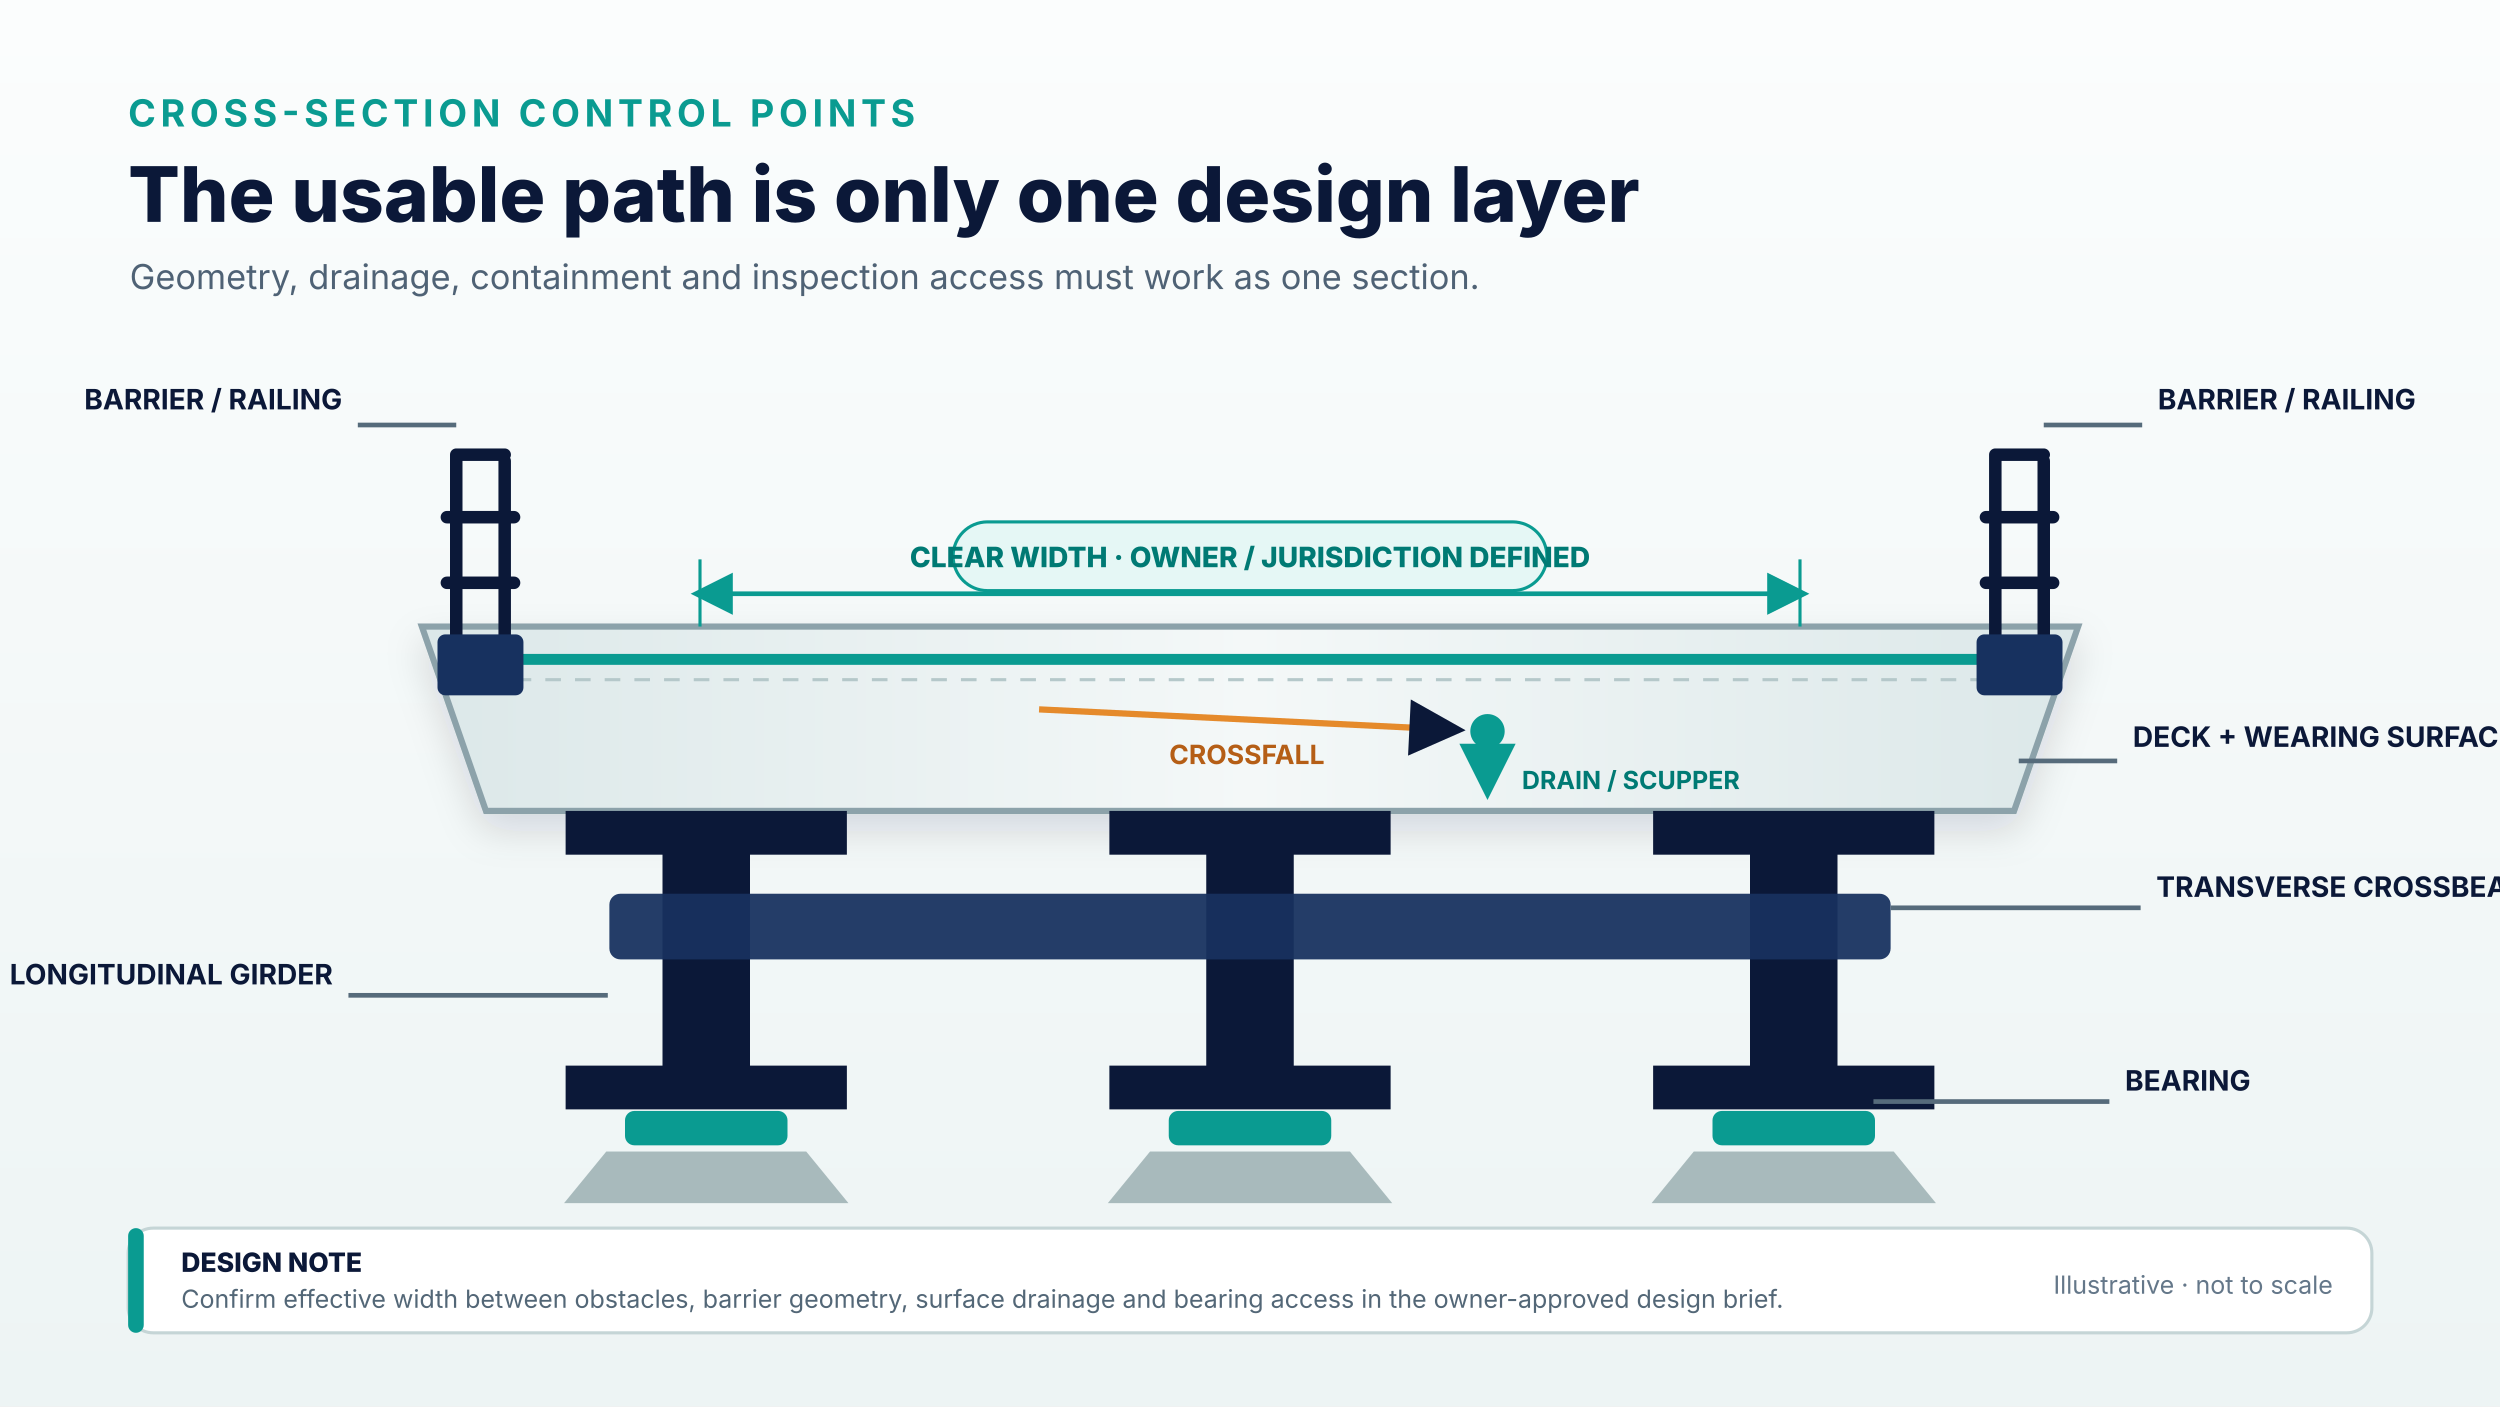
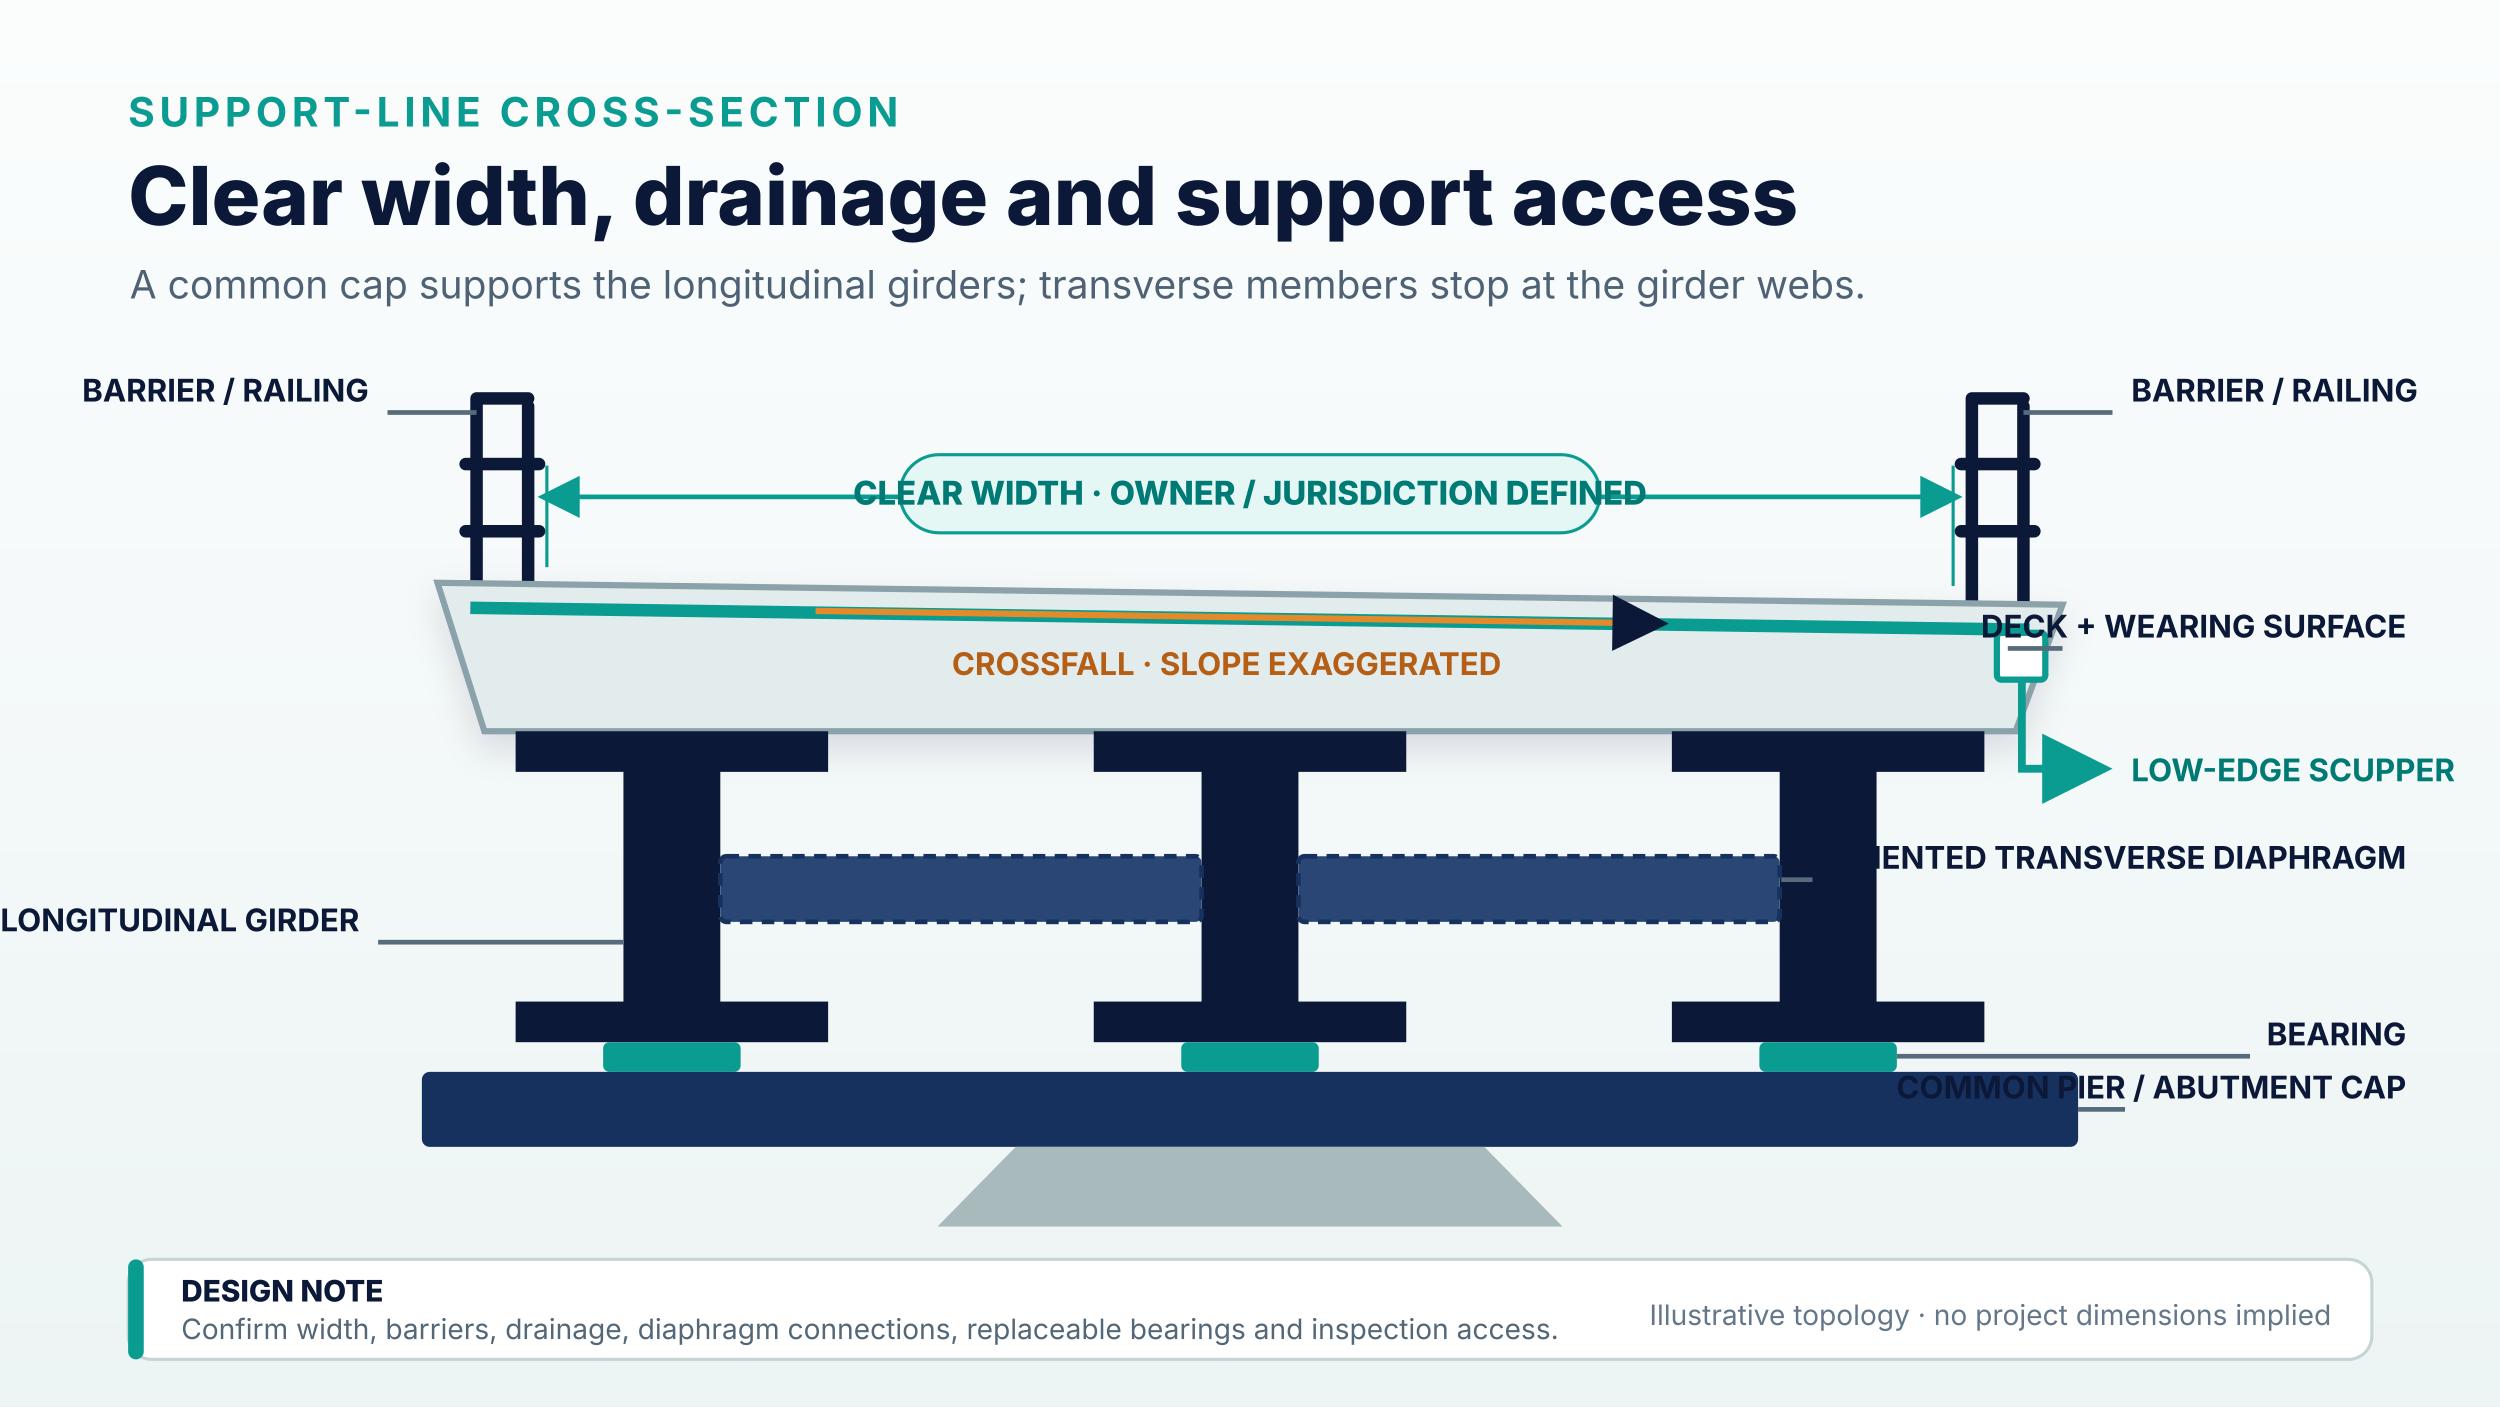
<svg xmlns="http://www.w3.org/2000/svg" width="1600" height="900" viewBox="0 0 1600 900" role="img" aria-labelledby="title desc">
  <defs>
    <linearGradient id="background" x1="0" y1="0" x2="0" y2="1">
      <stop offset="0" stop-color="#fbfdfd" />
      <stop offset="1" stop-color="#edf4f4" />
    </linearGradient>
-     <linearGradient id="deck" x1="0" y1="0" x2="1" y2="0">
-       <stop offset="0" stop-color="#dce8e9" />
-       <stop offset="0.5" stop-color="#f4f8f8" />
-       <stop offset="1" stop-color="#dce8e9" />
-     </linearGradient>
    <filter id="shadow" x="-20%" y="-25%" width="140%" height="160%">
-       <feDropShadow dx="0" dy="11" stdDeviation="12" flood-color="#0b1838" flood-opacity="0.13" />
+       <feDropShadow dx="0" dy="10" stdDeviation="11" flood-color="#0b1838" flood-opacity="0.12" />
    </filter>
    <marker id="arrowTeal" markerWidth="9" markerHeight="9" refX="7" refY="4.5" orient="auto-start-reverse">
      <path d="M0 0 L9 4.5 L0 9 Z" fill="#0a9b91" />
    </marker>
    <marker id="arrowNavy" markerWidth="9" markerHeight="9" refX="7" refY="4.5" orient="auto">
      <path d="M0 0 L9 4.5 L0 9 Z" fill="#0b1838" />
    </marker>
  </defs>
  <rect width="1600" height="900" fill="url(#background)" />
  <g font-family="Inter, Arial, sans-serif">
-     <text x="82" y="81" font-size="24" font-weight="750" letter-spacing="3" fill="#0a9b91">CROSS-SECTION CONTROL POINTS</text>
-     <text x="82" y="142" font-size="49" font-weight="760" fill="#0b1838">The usable path is only one design layer</text>
-     <text x="83" y="185" font-size="22" fill="#4f6275">Geometry, drainage, containment and inspection access must work as one section.</text>
-     <g transform="translate(0 12)">
-       <path d="M270 389 L1330 389 L1289 507 L311 507 Z" fill="url(#deck)" stroke="#8ca2aa" stroke-width="4" filter="url(#shadow)" />
-       <path d="M292 410 L1308 410" stroke="#0a9b91" stroke-width="7" />
-       <path d="M292 423 L1308 423" stroke="#b5c8ca" stroke-width="2" stroke-dasharray="10 9" />
-       <g fill="#0b1838">
-         <path d="M362 507 H542 V535 H480 V670 H542 V698 H362 V670 H424 V535 H362 Z" />
-         <path d="M710 507 H890 V535 H828 V670 H890 V698 H710 V670 H772 V535 H710 Z" />
-         <path d="M1058 507 H1238 V535 H1176 V670 H1238 V698 H1058 V670 H1120 V535 H1058 Z" />
-       </g>
-       <rect x="390" y="560" width="820" height="42" rx="7" fill="#17315f" opacity="0.94" />
-       <g fill="#0a9b91">
-         <rect x="400" y="699" width="104" height="22" rx="6" />
-         <rect x="748" y="699" width="104" height="22" rx="6" />
-         <rect x="1096" y="699" width="104" height="22" rx="6" />
-       </g>
-       <g fill="#a8babc">
-         <path d="M388 725 H516 L543 758 H361 Z" />
-         <path d="M736 725 H864 L891 758 H709 Z" />
-         <path d="M1084 725 H1212 L1239 758 H1057 Z" />
-       </g>
-       <g fill="none" stroke="#0b1838" stroke-width="8" stroke-linecap="round" stroke-linejoin="round">
-         <path d="M292 410 V279 M323 410 V283 M292 279 H323 M286 319 H329 M286 361 H329" />
-         <path d="M1277 410 V279 M1308 410 V283 M1277 279 H1308 M1271 319 H1314 M1271 361 H1314" />
-       </g>
-       <rect x="280" y="394" width="55" height="39" rx="5" fill="#17315f" />
-       <rect x="1265" y="394" width="55" height="39" rx="5" fill="#17315f" />
-       <path d="M448 368 H1152" fill="none" stroke="#0a9b91" stroke-width="3" marker-start="url(#arrowTeal)" marker-end="url(#arrowTeal)" />
-       <path d="M448 346 V389 M1152 346 V389" stroke="#0a9b91" stroke-width="2" />
-       <rect x="610" y="322" width="380" height="44" rx="22" fill="#e5f7f5" stroke="#0a9b91" stroke-width="2" />
-       <text x="800" y="351" text-anchor="middle" font-size="18" font-weight="760" fill="#007a74">CLEAR WIDTH · OWNER / JURISDICTION DEFINED</text>
-       <path d="M665 442 L930 455" fill="none" stroke="#e58a2b" stroke-width="4" marker-end="url(#arrowNavy)" />
-       <circle cx="952" cy="456" r="11" fill="#0a9b91" />
-       <path d="M952 456 V492" stroke="#0a9b91" stroke-width="4" marker-end="url(#arrowTeal)" />
-       <text x="798" y="477" text-anchor="middle" font-size="17" font-weight="700" fill="#b55e16">CROSSFALL</text>
-       <g stroke="#566b7b" stroke-width="3" fill="none">
-         <path d="M229 260 H292" />
-         <path d="M1371 260 H1308" />
-         <path d="M1355 475 H1292" />
-         <path d="M1370 569 H1210" />
-         <path d="M1350 693 H1199" />
-         <path d="M223 625 H389" />
-       </g>
-       <g font-size="18" font-weight="730" fill="#0b1838">
-         <text x="219" y="250" text-anchor="end">BARRIER / RAILING</text>
-         <text x="1381" y="250">BARRIER / RAILING</text>
-         <text x="1365" y="466">DECK + WEARING SURFACE</text>
-         <text x="1380" y="562">TRANSVERSE CROSSBEAM</text>
-         <text x="1360" y="686">BEARING</text>
-         <text x="213" y="618" text-anchor="end">LONGITUDINAL GIRDER</text>
-       </g>
-       <text x="974" y="493" font-size="16" font-weight="700" fill="#007a74">DRAIN / SCUPPER</text>
+     <text x="82" y="81" font-size="26" font-weight="750" letter-spacing="3" fill="#0a9b91">SUPPORT-LINE CROSS-SECTION</text>
+     <text x="82" y="144" font-size="52" font-weight="760" fill="#0b1838">Clear width, drainage and support access</text>
+     <text x="83" y="191" font-size="25" fill="#4f6275">A common cap supports the longitudinal girders; transverse members stop at the girder webs.</text>
+     <path d="M350 318 H1250" fill="none" stroke="#0a9b91" stroke-width="3" marker-start="url(#arrowTeal)" marker-end="url(#arrowTeal)" />
+     <path d="M350 298 V363 M1250 298 V375" stroke="#0a9b91" stroke-width="2" />
+     <rect x="576" y="291" width="448" height="50" rx="25" fill="#e5f7f5" stroke="#0a9b91" stroke-width="2" />
+     <text x="800" y="323" text-anchor="middle" font-size="21" font-weight="770" fill="#007a74">CLEAR WIDTH · OWNER / JURISDICTION DEFINED</text>
+     <g fill="none" stroke="#0b1838" stroke-width="8" stroke-linecap="round" stroke-linejoin="round">
+       <path d="M305 390 V255 M338 390 V260 M305 255 H338 M298 297 H345 M298 340 H345" />
+       <path d="M1262 403 V255 M1295 403 V260 M1262 255 H1295 M1255 297 H1302 M1255 340 H1302" />
    </g>
-     <g transform="translate(82 786)">
-       <rect width="1436" height="67" rx="16" fill="#ffffff" stroke="#c5d5d6" stroke-width="2" />
-       <rect width="10" height="67" rx="5" fill="#0a9b91" />
-       <text x="34" y="28" font-size="17" font-weight="760" fill="#0b1838">DESIGN NOTE</text>
-       <text x="34" y="51" font-size="16" fill="#536777">Confirm effective width between obstacles, barrier geometry, surface drainage and bearing access in the owner-approved design brief.</text>
-       <text x="1411" y="42" font-size="16" text-anchor="end" fill="#647789">Illustrative · not to scale</text>
+     <g fill="#17315f">
+       <rect x="292" y="373" width="59" height="45" rx="4" />
+       <rect x="1249" y="386" width="59" height="45" rx="4" />
+     </g>
+     <path d="M280 373 L1320 387 L1290 468 H310 Z" fill="#e2ecec" stroke="#8ca2aa" stroke-width="4" filter="url(#shadow)" />
+     <path d="M301 389 L1299 403" stroke="#0a9b91" stroke-width="8" />
+     <path d="M522 391 L1060 399" stroke="#e58a2b" stroke-width="4" marker-end="url(#arrowNavy)" />
+     <text x="785" y="432" text-anchor="middle" font-size="20" font-weight="750" fill="#b55e16">CROSSFALL · SLOPE EXAGGERATED</text>
+     <rect x="1278" y="405" width="31" height="30" rx="3" fill="#ffffff" stroke="#0a9b91" stroke-width="4" />
+     <path d="M1294 435 V492 H1342" fill="none" stroke="#0a9b91" stroke-width="5" marker-end="url(#arrowTeal)" />
+     <text x="1364" y="500" font-size="20" font-weight="750" fill="#007a74">LOW-EDGE SCUPPER</text>
+     <g fill="#0b1838">
+       <path d="M330 468 H530 V494 H461 V641 H530 V667 H330 V641 H399 V494 H330 Z" />
+       <path d="M700 468 H900 V494 H831 V641 H900 V667 H700 V641 H769 V494 H700 Z" />
+       <path d="M1070 468 H1270 V494 H1201 V641 H1270 V667 H1070 V641 H1139 V494 H1070 Z" />
+     </g>
+     <g fill="#294675" stroke="#17315f" stroke-width="3" stroke-dasharray="8 6">
+       <rect x="461" y="548" width="308" height="42" rx="4" />
+       <rect x="831" y="548" width="308" height="42" rx="4" />
+     </g>
+     <g fill="#0a9b91">
+       <rect x="386" y="667" width="88" height="19" rx="4" />
+       <rect x="756" y="667" width="88" height="19" rx="4" />
+       <rect x="1126" y="667" width="88" height="19" rx="4" />
+     </g>
+     <rect x="270" y="686" width="1060" height="48" rx="5" fill="#17315f" />
+     <path d="M650 734 H950 L1000 785 H600 Z" fill="#a8babc" />
+     <g stroke="#566b7b" stroke-width="3" fill="none">
+       <path d="M248 264 H305" />
+       <path d="M1352 264 H1295" />
+       <path d="M1285 415 H1320" />
+       <path d="M1140 563 H1160" />
+       <path d="M1214 676 H1440" />
+       <path d="M1330 710 H1360" />
+       <path d="M242 603 H399" />
+     </g>
+     <g font-size="20" font-weight="740" fill="#0b1838">
+       <text x="236" y="257" text-anchor="end">BARRIER / RAILING</text>
+       <text x="1364" y="257">BARRIER / RAILING</text>
+       <text x="1540" y="408" text-anchor="end">DECK + WEARING SURFACE</text>
+       <text x="1540" y="556" text-anchor="end">SEGMENTED TRANSVERSE DIAPHRAGM</text>
+       <text x="1540" y="669" text-anchor="end">BEARING</text>
+       <text x="1540" y="703" text-anchor="end">COMMON PIER / ABUTMENT CAP</text>
+       <text x="230" y="596" text-anchor="end">LONGITUDINAL GIRDER</text>
+     </g>
+     <g transform="translate(82 806)">
+       <rect width="1436" height="64" rx="15" fill="#ffffff" stroke="#c5d5d6" stroke-width="2" />
+       <rect width="10" height="64" rx="5" fill="#0a9b91" />
+       <text x="34" y="27" font-size="19" font-weight="770" fill="#0b1838">DESIGN NOTE</text>
+       <text x="34" y="51" font-size="18" fill="#536777">Confirm width, barriers, drainage, diaphragm connections, replaceable bearings and inspection access.</text>
+       <text x="1410" y="42" font-size="18" text-anchor="end" fill="#647789">Illustrative topology · no project dimensions implied</text>
    </g>
  </g>
</svg>
